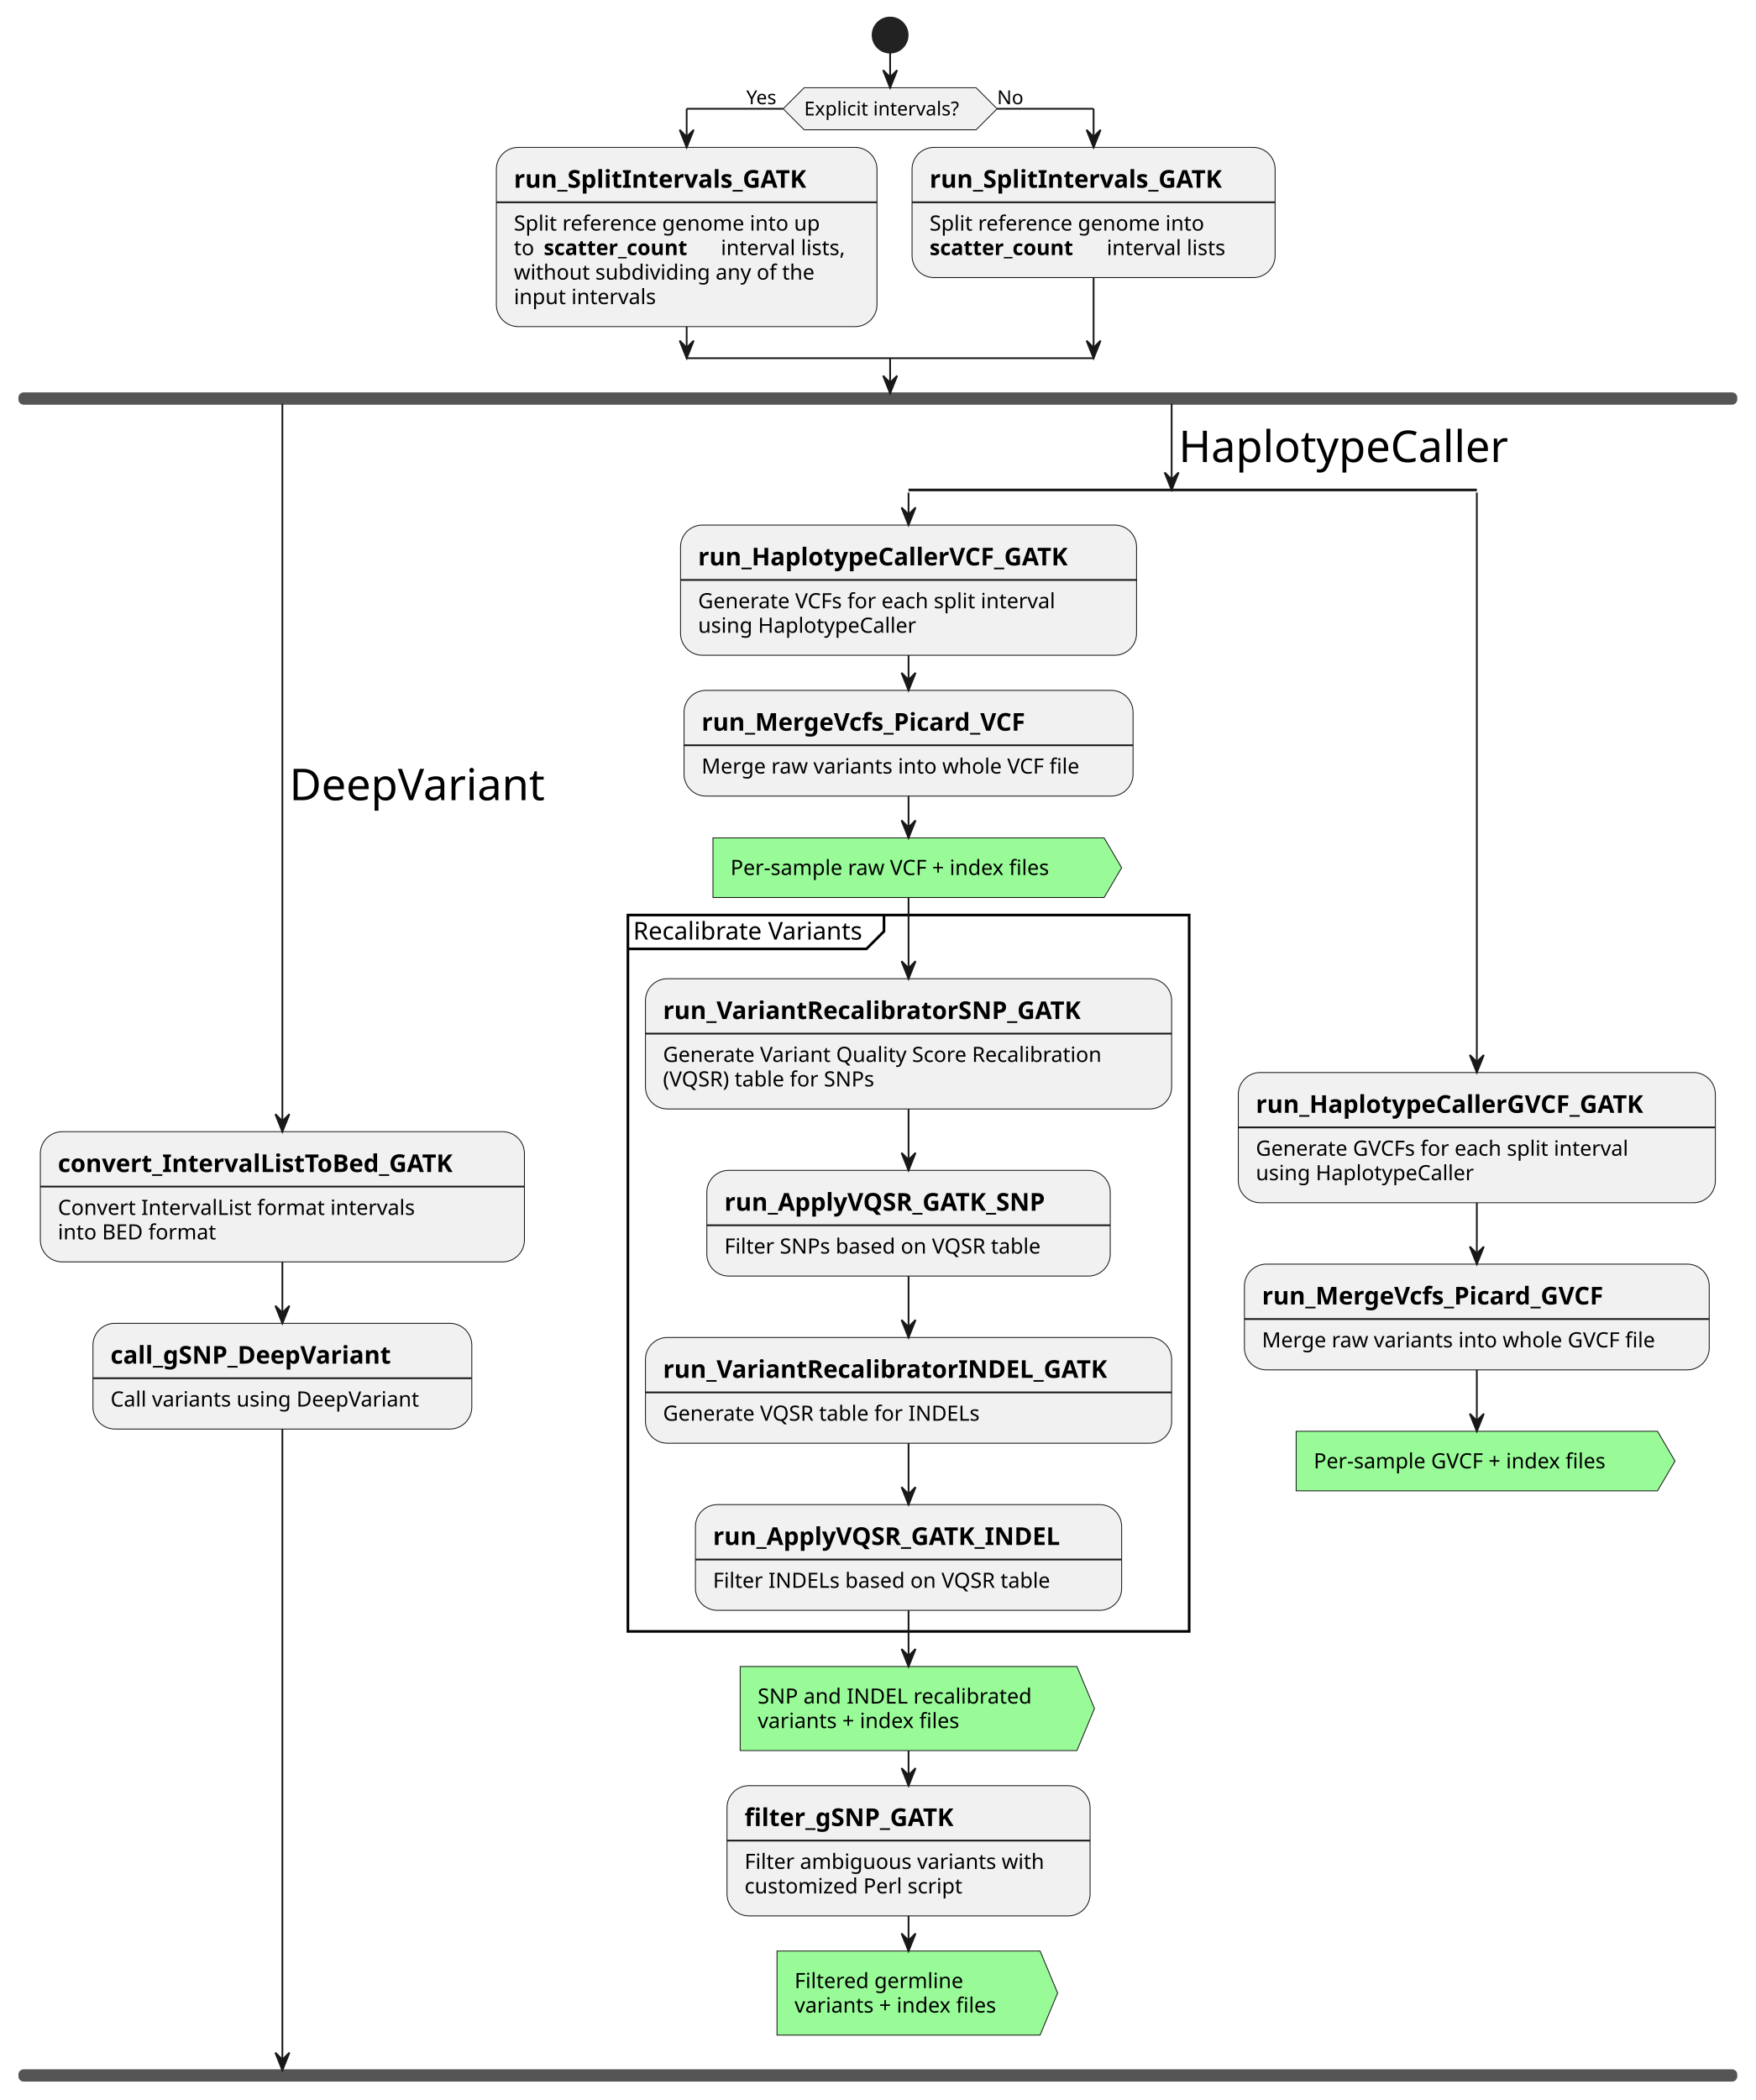
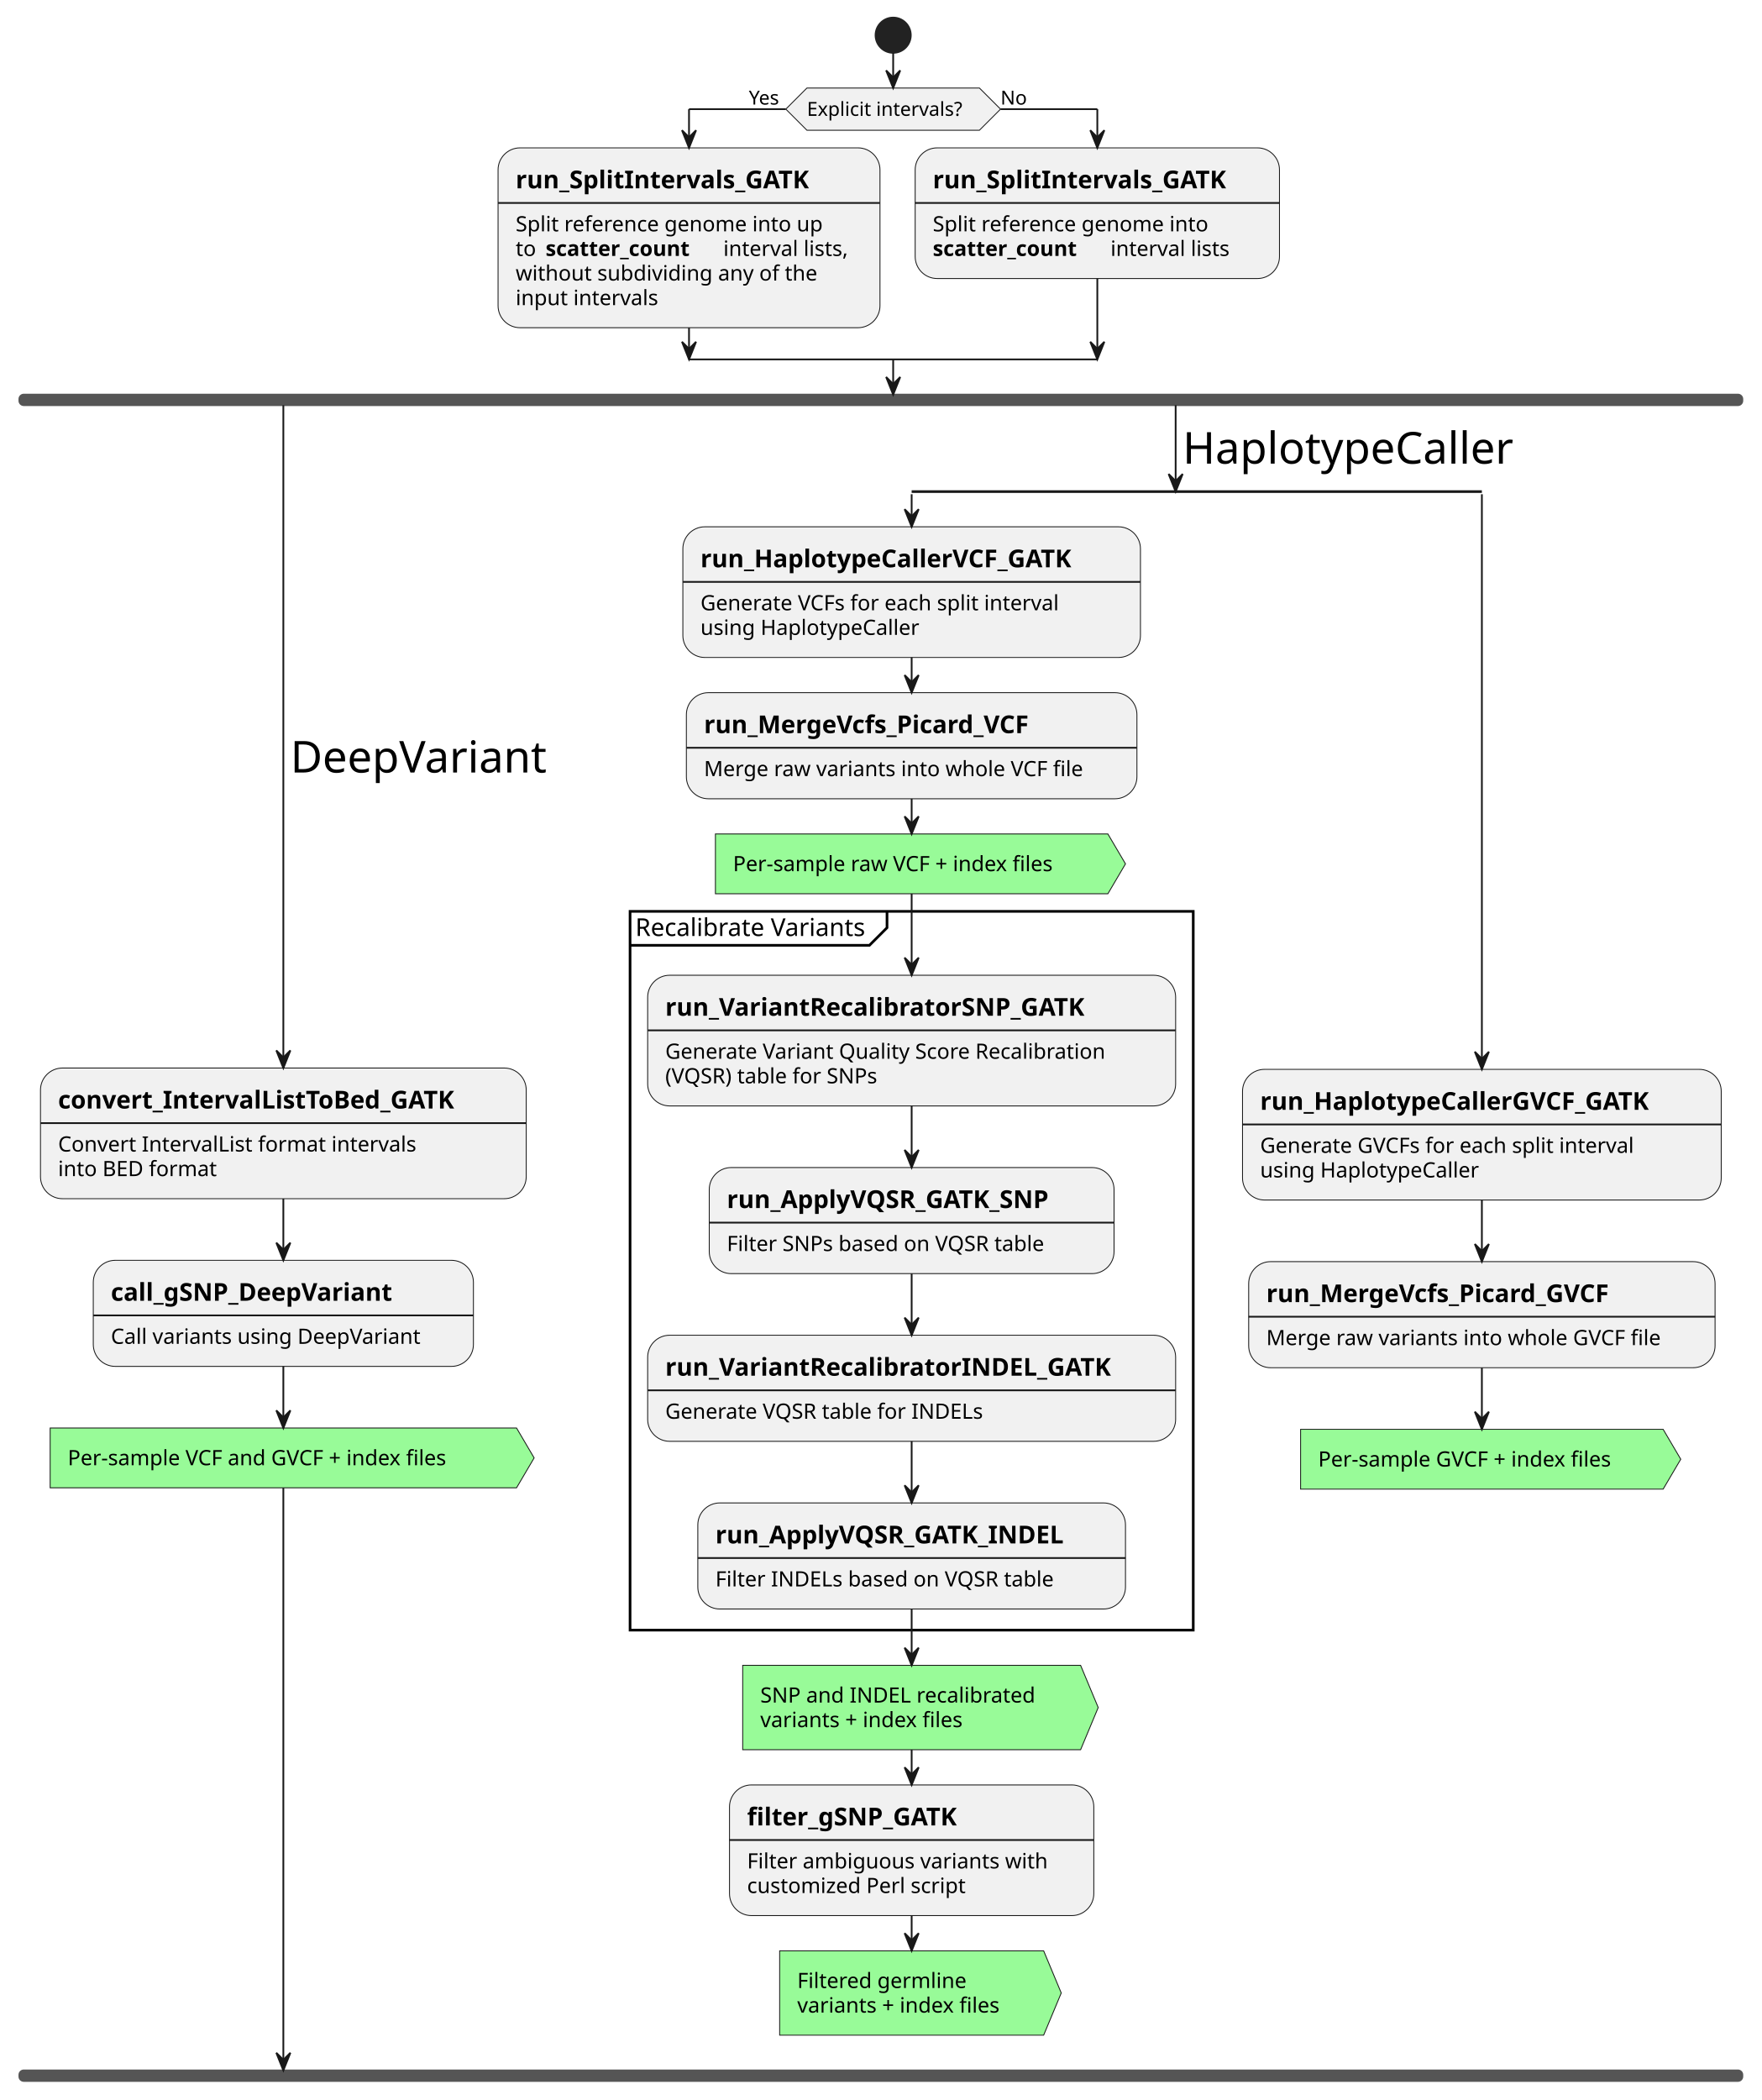
- <svg xmlns="http://www.w3.org/2000/svg" contentStyleType="text/css" height="1197px" preserveAspectRatio="none" style="width:1001px;height:1197px;background:#FFFFFF;" version="1.1" viewBox="0 0 1001 1197" width="1001px" zoomAndPan="magnify">
+ <svg xmlns="http://www.w3.org/2000/svg" contentStyleType="text/css" height="1193px" preserveAspectRatio="none" style="width:1001px;height:1193px;background:#FFFFFF;" version="1.1" viewBox="0 0 1001 1193" width="1001px" zoomAndPan="magnify">
  <defs />
  <g>
    <ellipse cx="507.5" cy="20" fill="#222222" rx="10" ry="10" style="stroke:#222222;stroke-width:1.0;" />
    <polygon fill="#F1F1F1" points="458.5,50,556.5,50,568.5,62,556.5,74,458.5,74,446.5,62,458.5,50" style="stroke:#181818;stroke-width:0.5;" />
    <text fill="#000000" font-family="sans-serif" font-size="11" lengthAdjust="spacing" textLength="98" x="458.5" y="65.808">Explicit intervals?</text>
    <text fill="#000000" font-family="sans-serif" font-size="11" lengthAdjust="spacing" textLength="21" x="425.5" y="59.406">Yes</text>
    <text fill="#000000" font-family="sans-serif" font-size="11" lengthAdjust="spacing" textLength="15" x="568.5" y="59.406">No</text>
    <rect fill="#F1F1F1" height="102.172" rx="12.5" ry="12.5" style="stroke:#181818;stroke-width:0.5;" width="217" x="283" y="84" />
    <text fill="#000000" font-family="sans-serif" font-size="14" font-weight="bold" lengthAdjust="spacing" textLength="187" x="293" y="106.995">run_SplitIntervals_GATK</text>
    <line style="stroke:#181818;stroke-width:1.0;" x1="283" x2="500" y1="115.297" y2="115.297" />
    <text fill="#000000" font-family="sans-serif" font-size="12" lengthAdjust="spacing" textLength="195" x="293" y="131.435">Split reference genome into up</text>
    <text fill="#000000" font-family="sans-serif" font-size="12" lengthAdjust="spacing" textLength="13" x="293" y="145.404">to</text>
    <text fill="#000000" font-family="sans-serif" font-size="12" font-weight="bold" lengthAdjust="spacing" textLength="97" x="310" y="145.404">scatter_count</text>
    <text fill="#000000" font-family="sans-serif" font-size="12" lengthAdjust="spacing" textLength="79" x="411" y="145.404">interval lists,</text>
    <text fill="#000000" font-family="sans-serif" font-size="12" lengthAdjust="spacing" textLength="187" x="293" y="159.373">without subdividing any of the</text>
    <text fill="#000000" font-family="sans-serif" font-size="12" lengthAdjust="spacing" textLength="89" x="293" y="173.342">input intervals</text>
    <rect fill="#F1F1F1" height="74.234" rx="12.5" ry="12.5" style="stroke:#181818;stroke-width:0.5;" width="207" x="520" y="84" />
    <text fill="#000000" font-family="sans-serif" font-size="14" font-weight="bold" lengthAdjust="spacing" textLength="187" x="530" y="106.995">run_SplitIntervals_GATK</text>
    <line style="stroke:#181818;stroke-width:1.0;" x1="520" x2="727" y1="115.297" y2="115.297" />
    <text fill="#000000" font-family="sans-serif" font-size="12" lengthAdjust="spacing" textLength="175" x="530" y="131.435">Split reference genome into</text>
    <text fill="#000000" font-family="sans-serif" font-size="12" font-weight="bold" lengthAdjust="spacing" textLength="97" x="530" y="145.404">scatter_count</text>
    <text fill="#000000" font-family="sans-serif" font-size="12" lengthAdjust="spacing" textLength="75" x="631" y="145.404">interval lists</text>
    <rect fill="#555555" height="6" rx="2.5" ry="2.5" style="stroke:#555555;stroke-width:1.0;" width="979" x="11" y="224.172" />
-     <rect fill="#F1F1F1" height="74.234" rx="12.5" ry="12.5" style="stroke:#181818;stroke-width:0.5;" width="276" x="23" y="645.057" />
-     <text fill="#000000" font-family="sans-serif" font-size="14" font-weight="bold" lengthAdjust="spacing" textLength="256" x="33" y="668.052">convert_IntervalListToBed_GATK</text>
-     <line style="stroke:#181818;stroke-width:1.0;" x1="23" x2="299" y1="676.354" y2="676.354" />
-     <text fill="#000000" font-family="sans-serif" font-size="12" lengthAdjust="spacing" textLength="221" x="33" y="692.493">Convert IntervalList format intervals</text>
-     <text fill="#000000" font-family="sans-serif" font-size="12" lengthAdjust="spacing" textLength="98" x="33" y="706.461">into BED format</text>
-     <rect fill="#F1F1F1" height="60.266" rx="12.5" ry="12.5" style="stroke:#181818;stroke-width:0.5;" width="216" x="53" y="754.292" />
-     <text fill="#000000" font-family="sans-serif" font-size="14" font-weight="bold" lengthAdjust="spacing" textLength="178" x="63" y="777.287">call_gSNP_DeepVariant</text>
-     <line style="stroke:#181818;stroke-width:1.0;" x1="53" x2="269" y1="785.588" y2="785.588" />
-     <text fill="#000000" font-family="sans-serif" font-size="12" lengthAdjust="spacing" textLength="196" x="63" y="801.727">Call variants using DeepVariant</text>
+     <rect fill="#F1F1F1" height="74.234" rx="12.5" ry="12.5" style="stroke:#181818;stroke-width:0.5;" width="276" x="23" y="606.742" />
+     <text fill="#000000" font-family="sans-serif" font-size="14" font-weight="bold" lengthAdjust="spacing" textLength="256" x="33" y="629.737">convert_IntervalListToBed_GATK</text>
+     <line style="stroke:#181818;stroke-width:1.0;" x1="23" x2="299" y1="638.039" y2="638.039" />
+     <text fill="#000000" font-family="sans-serif" font-size="12" lengthAdjust="spacing" textLength="221" x="33" y="654.178">Convert IntervalList format intervals</text>
+     <text fill="#000000" font-family="sans-serif" font-size="12" lengthAdjust="spacing" textLength="98" x="33" y="668.146">into BED format</text>
+     <rect fill="#F1F1F1" height="60.266" rx="12.5" ry="12.5" style="stroke:#181818;stroke-width:0.5;" width="216" x="53" y="715.977" />
+     <text fill="#000000" font-family="sans-serif" font-size="14" font-weight="bold" lengthAdjust="spacing" textLength="178" x="63" y="738.972">call_gSNP_DeepVariant</text>
+     <line style="stroke:#181818;stroke-width:1.0;" x1="53" x2="269" y1="747.273" y2="747.273" />
+     <text fill="#000000" font-family="sans-serif" font-size="12" lengthAdjust="spacing" textLength="196" x="63" y="763.412">Call variants using DeepVariant</text>
+     <polygon fill="#98FB98" points="28.5,811.242,293.5,811.242,303.5,828.227,293.5,845.211,28.5,845.211" style="stroke:#181818;stroke-width:0.5;" />
+     <text fill="#000000" font-family="sans-serif" font-size="12" lengthAdjust="spacing" textLength="245" x="38.5" y="832.381">Per-sample  VCF and GVCF + index files</text>
    <line style="stroke:#181818;stroke-width:1.5;" x1="518" x2="842" y1="279.273" y2="279.273" />
    <rect fill="#F1F1F1" height="74.234" rx="12.5" ry="12.5" style="stroke:#181818;stroke-width:0.5;" width="260" x="388" y="299.273" />
    <text fill="#000000" font-family="sans-serif" font-size="14" font-weight="bold" lengthAdjust="spacing" textLength="240" x="398" y="322.269">run_HaplotypeCallerVCF_GATK</text>
    <line style="stroke:#181818;stroke-width:1.0;" x1="388" x2="648" y1="330.57" y2="330.57" />
    <text fill="#000000" font-family="sans-serif" font-size="12" lengthAdjust="spacing" textLength="229" x="398" y="346.709">Generate VCFs for each split interval</text>
    <text fill="#000000" font-family="sans-serif" font-size="12" lengthAdjust="spacing" textLength="136" x="398" y="360.678">using HaplotypeCaller</text>
    <rect fill="#F1F1F1" height="60.266" rx="12.5" ry="12.5" style="stroke:#181818;stroke-width:0.5;" width="256" x="390" y="393.508" />
    <text fill="#000000" font-family="sans-serif" font-size="14" font-weight="bold" lengthAdjust="spacing" textLength="213" x="400" y="416.503">run_MergeVcfs_Picard_VCF</text>
    <line style="stroke:#181818;stroke-width:1.0;" x1="390" x2="646" y1="424.805" y2="424.805" />
    <text fill="#000000" font-family="sans-serif" font-size="12" lengthAdjust="spacing" textLength="236" x="400" y="440.943">Merge raw variants into whole VCF file</text>
-     <polygon fill="#98FB98" points="406.5,477.604,629.5,477.604,639.5,494.588,629.5,511.573,406.5,511.573" style="stroke:#181818;stroke-width:0.5;" />
-     <text fill="#000000" font-family="sans-serif" font-size="12" lengthAdjust="spacing" textLength="203" x="416.5" y="498.743">Per-sample raw VCF + index files</text>
-     <rect fill="none" height="408.328" style="stroke:#000000;stroke-width:1.5;" width="320" x="358" y="521.573" />
-     <path d="M504,521.573 L504,530.87 L494,540.87 L358,540.87 " fill="none" style="stroke:#000000;stroke-width:1.5;" />
-     <text fill="#000000" font-family="sans-serif" font-size="14" lengthAdjust="spacing" textLength="136" x="361" y="535.568">Recalibrate Variants</text>
-     <rect fill="#F1F1F1" height="74.234" rx="12.5" ry="12.5" style="stroke:#181818;stroke-width:0.5;" width="300" x="368" y="557.87" />
-     <text fill="#000000" font-family="sans-serif" font-size="14" font-weight="bold" lengthAdjust="spacing" textLength="267" x="378" y="580.865">run_VariantRecalibratorSNP_GATK</text>
-     <line style="stroke:#181818;stroke-width:1.0;" x1="368" x2="668" y1="589.167" y2="589.167" />
-     <text fill="#000000" font-family="sans-serif" font-size="12" lengthAdjust="spacing" textLength="280" x="378" y="605.305">Generate Variant Quality Score Recalibration</text>
-     <text fill="#000000" font-family="sans-serif" font-size="12" lengthAdjust="spacing" textLength="136" x="378" y="619.274">(VQSR) table for SNPs</text>
-     <rect fill="#F1F1F1" height="60.266" rx="12.5" ry="12.5" style="stroke:#181818;stroke-width:0.5;" width="230" x="403" y="667.104" />
-     <text fill="#000000" font-family="sans-serif" font-size="14" font-weight="bold" lengthAdjust="spacing" textLength="210" x="413" y="690.099">run_ApplyVQSR_GATK_SNP</text>
-     <line style="stroke:#181818;stroke-width:1.0;" x1="403" x2="633" y1="698.401" y2="698.401" />
-     <text fill="#000000" font-family="sans-serif" font-size="12" lengthAdjust="spacing" textLength="203" x="413" y="714.54">Filter SNPs based on VQSR table</text>
-     <rect fill="#F1F1F1" height="60.266" rx="12.5" ry="12.5" style="stroke:#181818;stroke-width:0.5;" width="300" x="368" y="762.37" />
-     <text fill="#000000" font-family="sans-serif" font-size="14" font-weight="bold" lengthAdjust="spacing" textLength="280" x="378" y="785.365">run_VariantRecalibratorINDEL_GATK</text>
-     <line style="stroke:#181818;stroke-width:1.0;" x1="368" x2="668" y1="793.667" y2="793.667" />
-     <text fill="#000000" font-family="sans-serif" font-size="12" lengthAdjust="spacing" textLength="199" x="378" y="809.805">Generate VQSR table for INDELs</text>
-     <rect fill="#F1F1F1" height="60.266" rx="12.5" ry="12.5" style="stroke:#181818;stroke-width:0.5;" width="243" x="396.5" y="857.635" />
-     <text fill="#000000" font-family="sans-serif" font-size="14" font-weight="bold" lengthAdjust="spacing" textLength="223" x="406.5" y="880.63">run_ApplyVQSR_GATK_INDEL</text>
-     <line style="stroke:#181818;stroke-width:1.0;" x1="396.5" x2="639.5" y1="888.932" y2="888.932" />
-     <text fill="#000000" font-family="sans-serif" font-size="12" lengthAdjust="spacing" textLength="213" x="406.5" y="905.071">Filter INDELs based on VQSR table</text>
-     <polygon fill="#98FB98" points="422,949.901,614,949.901,624,973.87,614,997.838,422,997.838" style="stroke:#181818;stroke-width:0.5;" />
-     <text fill="#000000" font-family="sans-serif" font-size="12" lengthAdjust="spacing" textLength="172" x="432" y="971.04">SNP and INDEL recalibrated</text>
-     <text fill="#000000" font-family="sans-serif" font-size="12" lengthAdjust="spacing" textLength="130" x="432" y="985.008">variants + index files</text>
-     <rect fill="#F1F1F1" height="74.234" rx="12.5" ry="12.5" style="stroke:#181818;stroke-width:0.5;" width="207" x="414.5" y="1017.838" />
-     <text fill="#000000" font-family="sans-serif" font-size="14" font-weight="bold" lengthAdjust="spacing" textLength="136" x="424.5" y="1040.833">filter_gSNP_GATK</text>
-     <line style="stroke:#181818;stroke-width:1.0;" x1="414.5" x2="621.5" y1="1049.135" y2="1049.135" />
-     <text fill="#000000" font-family="sans-serif" font-size="12" lengthAdjust="spacing" textLength="187" x="424.5" y="1065.274">Filter ambiguous variants with</text>
-     <text fill="#000000" font-family="sans-serif" font-size="12" lengthAdjust="spacing" textLength="137" x="424.5" y="1079.243">customized Perl script</text>
-     <polygon fill="#98FB98" points="443,1112.073,593,1112.073,603,1136.042,593,1160.01,443,1160.01" style="stroke:#181818;stroke-width:0.5;" />
-     <text fill="#000000" font-family="sans-serif" font-size="12" lengthAdjust="spacing" textLength="105" x="453" y="1133.211">Filtered germline</text>
-     <text fill="#000000" font-family="sans-serif" font-size="12" lengthAdjust="spacing" textLength="130" x="453" y="1147.18">variants + index files</text>
-     <rect fill="#F1F1F1" height="74.234" rx="12.5" ry="12.5" style="stroke:#181818;stroke-width:0.5;" width="272" x="706" y="611.323" />
-     <text fill="#000000" font-family="sans-serif" font-size="14" font-weight="bold" lengthAdjust="spacing" textLength="252" x="716" y="634.318">run_HaplotypeCallerGVCF_GATK</text>
-     <line style="stroke:#181818;stroke-width:1.0;" x1="706" x2="978" y1="642.62" y2="642.62" />
-     <text fill="#000000" font-family="sans-serif" font-size="12" lengthAdjust="spacing" textLength="238" x="716" y="658.758">Generate GVCFs for each split interval</text>
-     <text fill="#000000" font-family="sans-serif" font-size="12" lengthAdjust="spacing" textLength="136" x="716" y="672.727">using HaplotypeCaller</text>
-     <rect fill="#F1F1F1" height="60.266" rx="12.5" ry="12.5" style="stroke:#181818;stroke-width:0.5;" width="265" x="709.5" y="720.557" />
-     <text fill="#000000" font-family="sans-serif" font-size="14" font-weight="bold" lengthAdjust="spacing" textLength="225" x="719.5" y="743.552">run_MergeVcfs_Picard_GVCF</text>
-     <line style="stroke:#181818;stroke-width:1.0;" x1="709.5" x2="974.5" y1="751.854" y2="751.854" />
-     <text fill="#000000" font-family="sans-serif" font-size="12" lengthAdjust="spacing" textLength="245" x="719.5" y="767.993">Merge raw variants into whole GVCF file</text>
-     <polygon fill="#98FB98" points="739,815.823,945,815.823,955,832.807,945,849.792,739,849.792" style="stroke:#181818;stroke-width:0.5;" />
-     <text fill="#000000" font-family="sans-serif" font-size="12" lengthAdjust="spacing" textLength="186" x="749" y="836.961">Per-sample GVCF + index files</text>
-     <rect fill="#555555" height="6" rx="2.5" ry="2.5" style="stroke:#555555;stroke-width:1.0;" width="979" x="11" y="1180.01" />
+     <polygon fill="#98FB98" points="406.5,473.773,629.5,473.773,639.5,490.758,629.5,507.742,406.5,507.742" style="stroke:#181818;stroke-width:0.5;" />
+     <text fill="#000000" font-family="sans-serif" font-size="12" lengthAdjust="spacing" textLength="203" x="416.5" y="494.912">Per-sample raw VCF + index files</text>
+     <rect fill="none" height="408.328" style="stroke:#000000;stroke-width:1.5;" width="320" x="358" y="517.742" />
+     <path d="M504,517.742 L504,527.039 L494,537.039 L358,537.039 " fill="none" style="stroke:#000000;stroke-width:1.5;" />
+     <text fill="#000000" font-family="sans-serif" font-size="14" lengthAdjust="spacing" textLength="136" x="361" y="531.737">Recalibrate Variants</text>
+     <rect fill="#F1F1F1" height="74.234" rx="12.5" ry="12.5" style="stroke:#181818;stroke-width:0.5;" width="300" x="368" y="554.039" />
+     <text fill="#000000" font-family="sans-serif" font-size="14" font-weight="bold" lengthAdjust="spacing" textLength="267" x="378" y="577.034">run_VariantRecalibratorSNP_GATK</text>
+     <line style="stroke:#181818;stroke-width:1.0;" x1="368" x2="668" y1="585.336" y2="585.336" />
+     <text fill="#000000" font-family="sans-serif" font-size="12" lengthAdjust="spacing" textLength="280" x="378" y="601.475">Generate Variant Quality Score Recalibration</text>
+     <text fill="#000000" font-family="sans-serif" font-size="12" lengthAdjust="spacing" textLength="136" x="378" y="615.443">(VQSR) table for SNPs</text>
+     <rect fill="#F1F1F1" height="60.266" rx="12.5" ry="12.5" style="stroke:#181818;stroke-width:0.5;" width="230" x="403" y="663.273" />
+     <text fill="#000000" font-family="sans-serif" font-size="14" font-weight="bold" lengthAdjust="spacing" textLength="210" x="413" y="686.269">run_ApplyVQSR_GATK_SNP</text>
+     <line style="stroke:#181818;stroke-width:1.0;" x1="403" x2="633" y1="694.57" y2="694.57" />
+     <text fill="#000000" font-family="sans-serif" font-size="12" lengthAdjust="spacing" textLength="203" x="413" y="710.709">Filter SNPs based on VQSR table</text>
+     <rect fill="#F1F1F1" height="60.266" rx="12.5" ry="12.5" style="stroke:#181818;stroke-width:0.5;" width="300" x="368" y="758.539" />
+     <text fill="#000000" font-family="sans-serif" font-size="14" font-weight="bold" lengthAdjust="spacing" textLength="280" x="378" y="781.534">run_VariantRecalibratorINDEL_GATK</text>
+     <line style="stroke:#181818;stroke-width:1.0;" x1="368" x2="668" y1="789.836" y2="789.836" />
+     <text fill="#000000" font-family="sans-serif" font-size="12" lengthAdjust="spacing" textLength="199" x="378" y="805.975">Generate VQSR table for INDELs</text>
+     <rect fill="#F1F1F1" height="60.266" rx="12.5" ry="12.5" style="stroke:#181818;stroke-width:0.5;" width="243" x="396.5" y="853.805" />
+     <text fill="#000000" font-family="sans-serif" font-size="14" font-weight="bold" lengthAdjust="spacing" textLength="223" x="406.5" y="876.8">run_ApplyVQSR_GATK_INDEL</text>
+     <line style="stroke:#181818;stroke-width:1.0;" x1="396.5" x2="639.5" y1="885.102" y2="885.102" />
+     <text fill="#000000" font-family="sans-serif" font-size="12" lengthAdjust="spacing" textLength="213" x="406.5" y="901.24">Filter INDELs based on VQSR table</text>
+     <polygon fill="#98FB98" points="422,946.07,614,946.07,624,970.039,614,994.008,422,994.008" style="stroke:#181818;stroke-width:0.5;" />
+     <text fill="#000000" font-family="sans-serif" font-size="12" lengthAdjust="spacing" textLength="172" x="432" y="967.209">SNP and INDEL recalibrated</text>
+     <text fill="#000000" font-family="sans-serif" font-size="12" lengthAdjust="spacing" textLength="130" x="432" y="981.178">variants + index files</text>
+     <rect fill="#F1F1F1" height="74.234" rx="12.5" ry="12.5" style="stroke:#181818;stroke-width:0.5;" width="207" x="414.5" y="1014.008" />
+     <text fill="#000000" font-family="sans-serif" font-size="14" font-weight="bold" lengthAdjust="spacing" textLength="136" x="424.5" y="1037.003">filter_gSNP_GATK</text>
+     <line style="stroke:#181818;stroke-width:1.0;" x1="414.5" x2="621.5" y1="1045.305" y2="1045.305" />
+     <text fill="#000000" font-family="sans-serif" font-size="12" lengthAdjust="spacing" textLength="187" x="424.5" y="1061.443">Filter ambiguous variants with</text>
+     <text fill="#000000" font-family="sans-serif" font-size="12" lengthAdjust="spacing" textLength="137" x="424.5" y="1075.412">customized Perl script</text>
+     <polygon fill="#98FB98" points="443,1108.242,593,1108.242,603,1132.211,593,1156.18,443,1156.18" style="stroke:#181818;stroke-width:0.5;" />
+     <text fill="#000000" font-family="sans-serif" font-size="12" lengthAdjust="spacing" textLength="105" x="453" y="1129.381">Filtered germline</text>
+     <text fill="#000000" font-family="sans-serif" font-size="12" lengthAdjust="spacing" textLength="130" x="453" y="1143.35">variants + index files</text>
+     <rect fill="#F1F1F1" height="74.234" rx="12.5" ry="12.5" style="stroke:#181818;stroke-width:0.5;" width="272" x="706" y="607.492" />
+     <text fill="#000000" font-family="sans-serif" font-size="14" font-weight="bold" lengthAdjust="spacing" textLength="252" x="716" y="630.487">run_HaplotypeCallerGVCF_GATK</text>
+     <line style="stroke:#181818;stroke-width:1.0;" x1="706" x2="978" y1="638.789" y2="638.789" />
+     <text fill="#000000" font-family="sans-serif" font-size="12" lengthAdjust="spacing" textLength="238" x="716" y="654.928">Generate GVCFs for each split interval</text>
+     <text fill="#000000" font-family="sans-serif" font-size="12" lengthAdjust="spacing" textLength="136" x="716" y="668.896">using HaplotypeCaller</text>
+     <rect fill="#F1F1F1" height="60.266" rx="12.5" ry="12.5" style="stroke:#181818;stroke-width:0.5;" width="265" x="709.5" y="716.727" />
+     <text fill="#000000" font-family="sans-serif" font-size="14" font-weight="bold" lengthAdjust="spacing" textLength="225" x="719.5" y="739.722">run_MergeVcfs_Picard_GVCF</text>
+     <line style="stroke:#181818;stroke-width:1.0;" x1="709.5" x2="974.5" y1="748.023" y2="748.023" />
+     <text fill="#000000" font-family="sans-serif" font-size="12" lengthAdjust="spacing" textLength="245" x="719.5" y="764.162">Merge raw variants into whole GVCF file</text>
+     <polygon fill="#98FB98" points="739,811.992,945,811.992,955,828.977,945,845.961,739,845.961" style="stroke:#181818;stroke-width:0.5;" />
+     <text fill="#000000" font-family="sans-serif" font-size="12" lengthAdjust="spacing" textLength="186" x="749" y="833.131">Per-sample GVCF + index files</text>
+     <rect fill="#555555" height="6" rx="2.5" ry="2.5" style="stroke:#555555;stroke-width:1.0;" width="979" x="11" y="1176.18" />
    <line style="stroke:#181818;stroke-width:1.0;" x1="446.5" x2="391.5" y1="62" y2="62" />
    <line style="stroke:#181818;stroke-width:1.0;" x1="391.5" x2="391.5" y1="62" y2="84" />
    <polygon fill="#181818" points="387.5,74,391.5,84,395.5,74,391.5,78" style="stroke:#181818;stroke-width:1.0;" />
    <line style="stroke:#181818;stroke-width:1.0;" x1="568.5" x2="623.5" y1="62" y2="62" />
    <line style="stroke:#181818;stroke-width:1.0;" x1="623.5" x2="623.5" y1="62" y2="84" />
    <polygon fill="#181818" points="619.5,74,623.5,84,627.5,74,623.5,78" style="stroke:#181818;stroke-width:1.0;" />
    <line style="stroke:#181818;stroke-width:1.0;" x1="391.5" x2="391.5" y1="186.172" y2="204.172" />
    <polygon fill="#181818" points="387.5,194.172,391.5,204.172,395.5,194.172,391.5,198.172" style="stroke:#181818;stroke-width:1.0;" />
    <line style="stroke:#181818;stroke-width:1.0;" x1="623.5" x2="623.5" y1="158.234" y2="204.172" />
    <polygon fill="#181818" points="619.5,194.172,623.5,204.172,627.5,194.172,623.5,198.172" style="stroke:#181818;stroke-width:1.0;" />
    <line style="stroke:#181818;stroke-width:1.0;" x1="391.5" x2="623.5" y1="204.172" y2="204.172" />
    <line style="stroke:#181818;stroke-width:1.0;" x1="507.5" x2="507.5" y1="30" y2="50" />
    <polygon fill="#181818" points="503.5,40,507.5,50,511.5,40,507.5,44" style="stroke:#181818;stroke-width:1.0;" />
-     <line style="stroke:#181818;stroke-width:1.0;" x1="161" x2="161" y1="719.292" y2="754.292" />
-     <polygon fill="#181818" points="157,744.292,161,754.292,165,744.292,161,748.292" style="stroke:#181818;stroke-width:1.0;" />
+     <line style="stroke:#181818;stroke-width:1.0;" x1="161" x2="161" y1="680.977" y2="715.977" />
+     <polygon fill="#181818" points="157,705.977,161,715.977,165,705.977,161,709.977" style="stroke:#181818;stroke-width:1.0;" />
+     <line style="stroke:#181818;stroke-width:1.0;" x1="161" x2="161" y1="776.242" y2="811.242" />
+     <polygon fill="#181818" points="157,801.242,161,811.242,165,801.242,161,805.242" style="stroke:#181818;stroke-width:1.0;" />
    <line style="stroke:#181818;stroke-width:1.0;" x1="518" x2="518" y1="373.508" y2="393.508" />
    <polygon fill="#181818" points="514,383.508,518,393.508,522,383.508,518,387.508" style="stroke:#181818;stroke-width:1.0;" />
-     <line style="stroke:#181818;stroke-width:1.0;" x1="518" x2="518" y1="453.773" y2="477.604" />
-     <polygon fill="#181818" points="514,467.604,518,477.604,522,467.604,518,471.604" style="stroke:#181818;stroke-width:1.0;" />
-     <line style="stroke:#181818;stroke-width:1.0;" x1="518" x2="518" y1="632.104" y2="667.104" />
-     <polygon fill="#181818" points="514,657.104,518,667.104,522,657.104,518,661.104" style="stroke:#181818;stroke-width:1.0;" />
-     <line style="stroke:#181818;stroke-width:1.0;" x1="518" x2="518" y1="727.37" y2="762.37" />
-     <polygon fill="#181818" points="514,752.37,518,762.37,522,752.37,518,756.37" style="stroke:#181818;stroke-width:1.0;" />
-     <line style="stroke:#181818;stroke-width:1.0;" x1="518" x2="518" y1="822.635" y2="857.635" />
-     <polygon fill="#181818" points="514,847.635,518,857.635,522,847.635,518,851.635" style="stroke:#181818;stroke-width:1.0;" />
-     <line style="stroke:#181818;stroke-width:1.0;" x1="518" x2="518" y1="511.573" y2="557.87" />
-     <polygon fill="#181818" points="514,547.87,518,557.87,522,547.87,518,551.87" style="stroke:#181818;stroke-width:1.0;" />
-     <line style="stroke:#181818;stroke-width:1.0;" x1="518" x2="518" y1="917.901" y2="949.901" />
-     <polygon fill="#181818" points="514,939.901,518,949.901,522,939.901,518,943.901" style="stroke:#181818;stroke-width:1.0;" />
-     <line style="stroke:#181818;stroke-width:1.0;" x1="518" x2="518" y1="997.838" y2="1017.838" />
-     <polygon fill="#181818" points="514,1007.838,518,1017.838,522,1007.838,518,1011.838" style="stroke:#181818;stroke-width:1.0;" />
-     <line style="stroke:#181818;stroke-width:1.0;" x1="518" x2="518" y1="1092.073" y2="1112.073" />
-     <polygon fill="#181818" points="514,1102.073,518,1112.073,522,1102.073,518,1106.073" style="stroke:#181818;stroke-width:1.0;" />
-     <line style="stroke:#181818;stroke-width:1.0;" x1="842" x2="842" y1="685.557" y2="720.557" />
-     <polygon fill="#181818" points="838,710.557,842,720.557,846,710.557,842,714.557" style="stroke:#181818;stroke-width:1.0;" />
-     <line style="stroke:#181818;stroke-width:1.0;" x1="842" x2="842" y1="780.823" y2="815.823" />
-     <polygon fill="#181818" points="838,805.823,842,815.823,846,805.823,842,809.823" style="stroke:#181818;stroke-width:1.0;" />
+     <line style="stroke:#181818;stroke-width:1.0;" x1="518" x2="518" y1="453.773" y2="473.773" />
+     <polygon fill="#181818" points="514,463.773,518,473.773,522,463.773,518,467.773" style="stroke:#181818;stroke-width:1.0;" />
+     <line style="stroke:#181818;stroke-width:1.0;" x1="518" x2="518" y1="628.273" y2="663.273" />
+     <polygon fill="#181818" points="514,653.273,518,663.273,522,653.273,518,657.273" style="stroke:#181818;stroke-width:1.0;" />
+     <line style="stroke:#181818;stroke-width:1.0;" x1="518" x2="518" y1="723.539" y2="758.539" />
+     <polygon fill="#181818" points="514,748.539,518,758.539,522,748.539,518,752.539" style="stroke:#181818;stroke-width:1.0;" />
+     <line style="stroke:#181818;stroke-width:1.0;" x1="518" x2="518" y1="818.805" y2="853.805" />
+     <polygon fill="#181818" points="514,843.805,518,853.805,522,843.805,518,847.805" style="stroke:#181818;stroke-width:1.0;" />
+     <line style="stroke:#181818;stroke-width:1.0;" x1="518" x2="518" y1="507.742" y2="554.039" />
+     <polygon fill="#181818" points="514,544.039,518,554.039,522,544.039,518,548.039" style="stroke:#181818;stroke-width:1.0;" />
+     <line style="stroke:#181818;stroke-width:1.0;" x1="518" x2="518" y1="914.07" y2="946.07" />
+     <polygon fill="#181818" points="514,936.07,518,946.07,522,936.07,518,940.07" style="stroke:#181818;stroke-width:1.0;" />
+     <line style="stroke:#181818;stroke-width:1.0;" x1="518" x2="518" y1="994.008" y2="1014.008" />
+     <polygon fill="#181818" points="514,1004.008,518,1014.008,522,1004.008,518,1008.008" style="stroke:#181818;stroke-width:1.0;" />
+     <line style="stroke:#181818;stroke-width:1.0;" x1="518" x2="518" y1="1088.242" y2="1108.242" />
+     <polygon fill="#181818" points="514,1098.242,518,1108.242,522,1098.242,518,1102.242" style="stroke:#181818;stroke-width:1.0;" />
+     <line style="stroke:#181818;stroke-width:1.0;" x1="842" x2="842" y1="681.727" y2="716.727" />
+     <polygon fill="#181818" points="838,706.727,842,716.727,846,706.727,842,710.727" style="stroke:#181818;stroke-width:1.0;" />
+     <line style="stroke:#181818;stroke-width:1.0;" x1="842" x2="842" y1="776.992" y2="811.992" />
+     <polygon fill="#181818" points="838,801.992,842,811.992,846,801.992,842,805.992" style="stroke:#181818;stroke-width:1.0;" />
    <line style="stroke:#181818;stroke-width:1.0;" x1="518" x2="518" y1="280.773" y2="299.273" />
    <polygon fill="#181818" points="514,289.273,518,299.273,522,289.273,518,293.273" style="stroke:#181818;stroke-width:1.0;" />
-     <line style="stroke:#181818;stroke-width:1.0;" x1="842" x2="842" y1="280.773" y2="611.323" />
-     <polygon fill="#181818" points="838,601.323,842,611.323,846,601.323,842,605.323" style="stroke:#181818;stroke-width:1.0;" />
-     <line style="stroke:#181818;stroke-width:1.0;" x1="161" x2="161" y1="230.172" y2="645.057" />
-     <polygon fill="#181818" points="157,635.057,161,645.057,165,635.057,161,639.057" style="stroke:#181818;stroke-width:1.0;" />
-     <text fill="#000000" font-family="sans-serif" font-size="25" lengthAdjust="spacing" textLength="155" x="165" y="456.104">DeepVariant</text>
+     <line style="stroke:#181818;stroke-width:1.0;" x1="842" x2="842" y1="280.773" y2="607.492" />
+     <polygon fill="#181818" points="838,597.492,842,607.492,846,597.492,842,601.492" style="stroke:#181818;stroke-width:1.0;" />
+     <line style="stroke:#181818;stroke-width:1.0;" x1="161" x2="161" y1="230.172" y2="606.742" />
+     <polygon fill="#181818" points="157,596.742,161,606.742,165,596.742,161,600.742" style="stroke:#181818;stroke-width:1.0;" />
+     <text fill="#000000" font-family="sans-serif" font-size="25" lengthAdjust="spacing" textLength="155" x="165" y="438.862">DeepVariant</text>
    <line style="stroke:#181818;stroke-width:1.0;" x1="668" x2="668" y1="230.172" y2="279.273" />
    <polygon fill="#181818" points="664,269.273,668,279.273,672,269.273,668,273.273" style="stroke:#181818;stroke-width:1.0;" />
    <text fill="#000000" font-family="sans-serif" font-size="25" lengthAdjust="spacing" textLength="199" x="672" y="263.377">HaplotypeCaller</text>
-     <line style="stroke:#181818;stroke-width:1.0;" x1="161" x2="161" y1="814.557" y2="1180.01" />
-     <polygon fill="#181818" points="157,1170.01,161,1180.01,165,1170.01,161,1174.01" style="stroke:#181818;stroke-width:1.0;" />
+     <line style="stroke:#181818;stroke-width:1.0;" x1="161" x2="161" y1="845.211" y2="1176.18" />
+     <polygon fill="#181818" points="157,1166.18,161,1176.18,165,1166.18,161,1170.18" style="stroke:#181818;stroke-width:1.0;" />
    <line style="stroke:#181818;stroke-width:1.0;" x1="507.5" x2="507.5" y1="204.172" y2="224.172" />
    <polygon fill="#181818" points="503.5,214.172,507.5,224.172,511.5,214.172,507.5,218.172" style="stroke:#181818;stroke-width:1.0;" />
  </g>
</svg>
